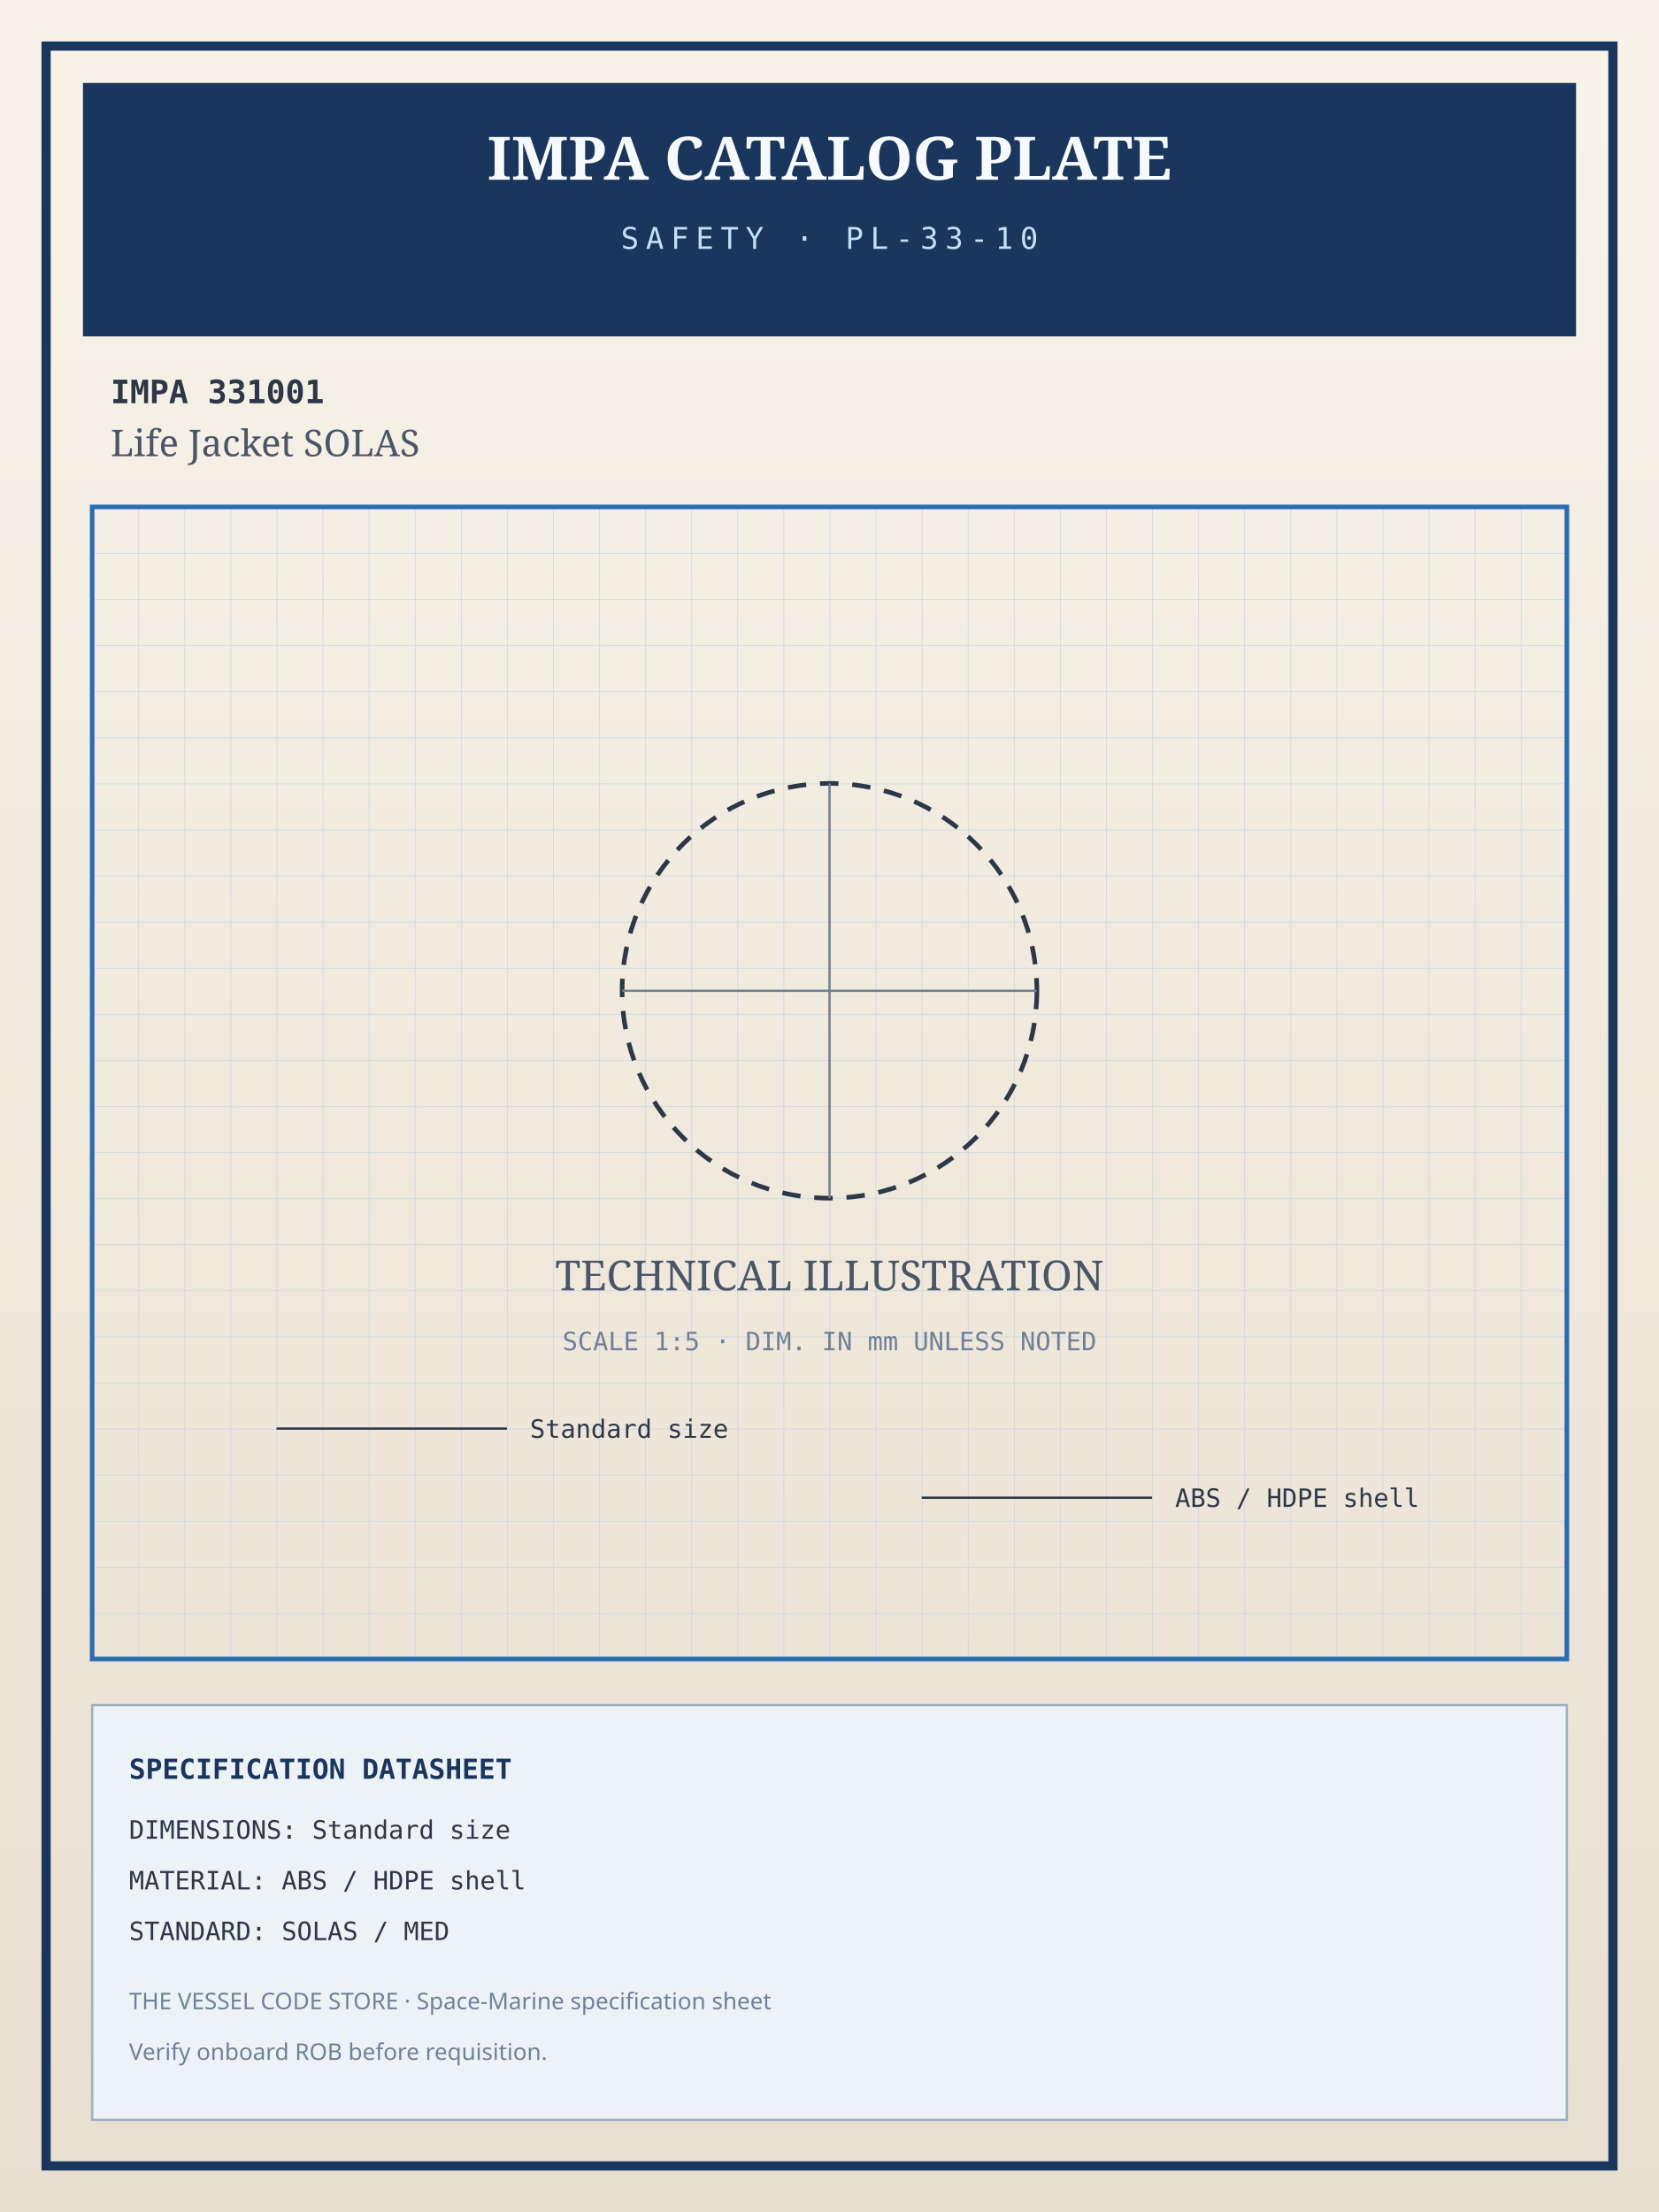
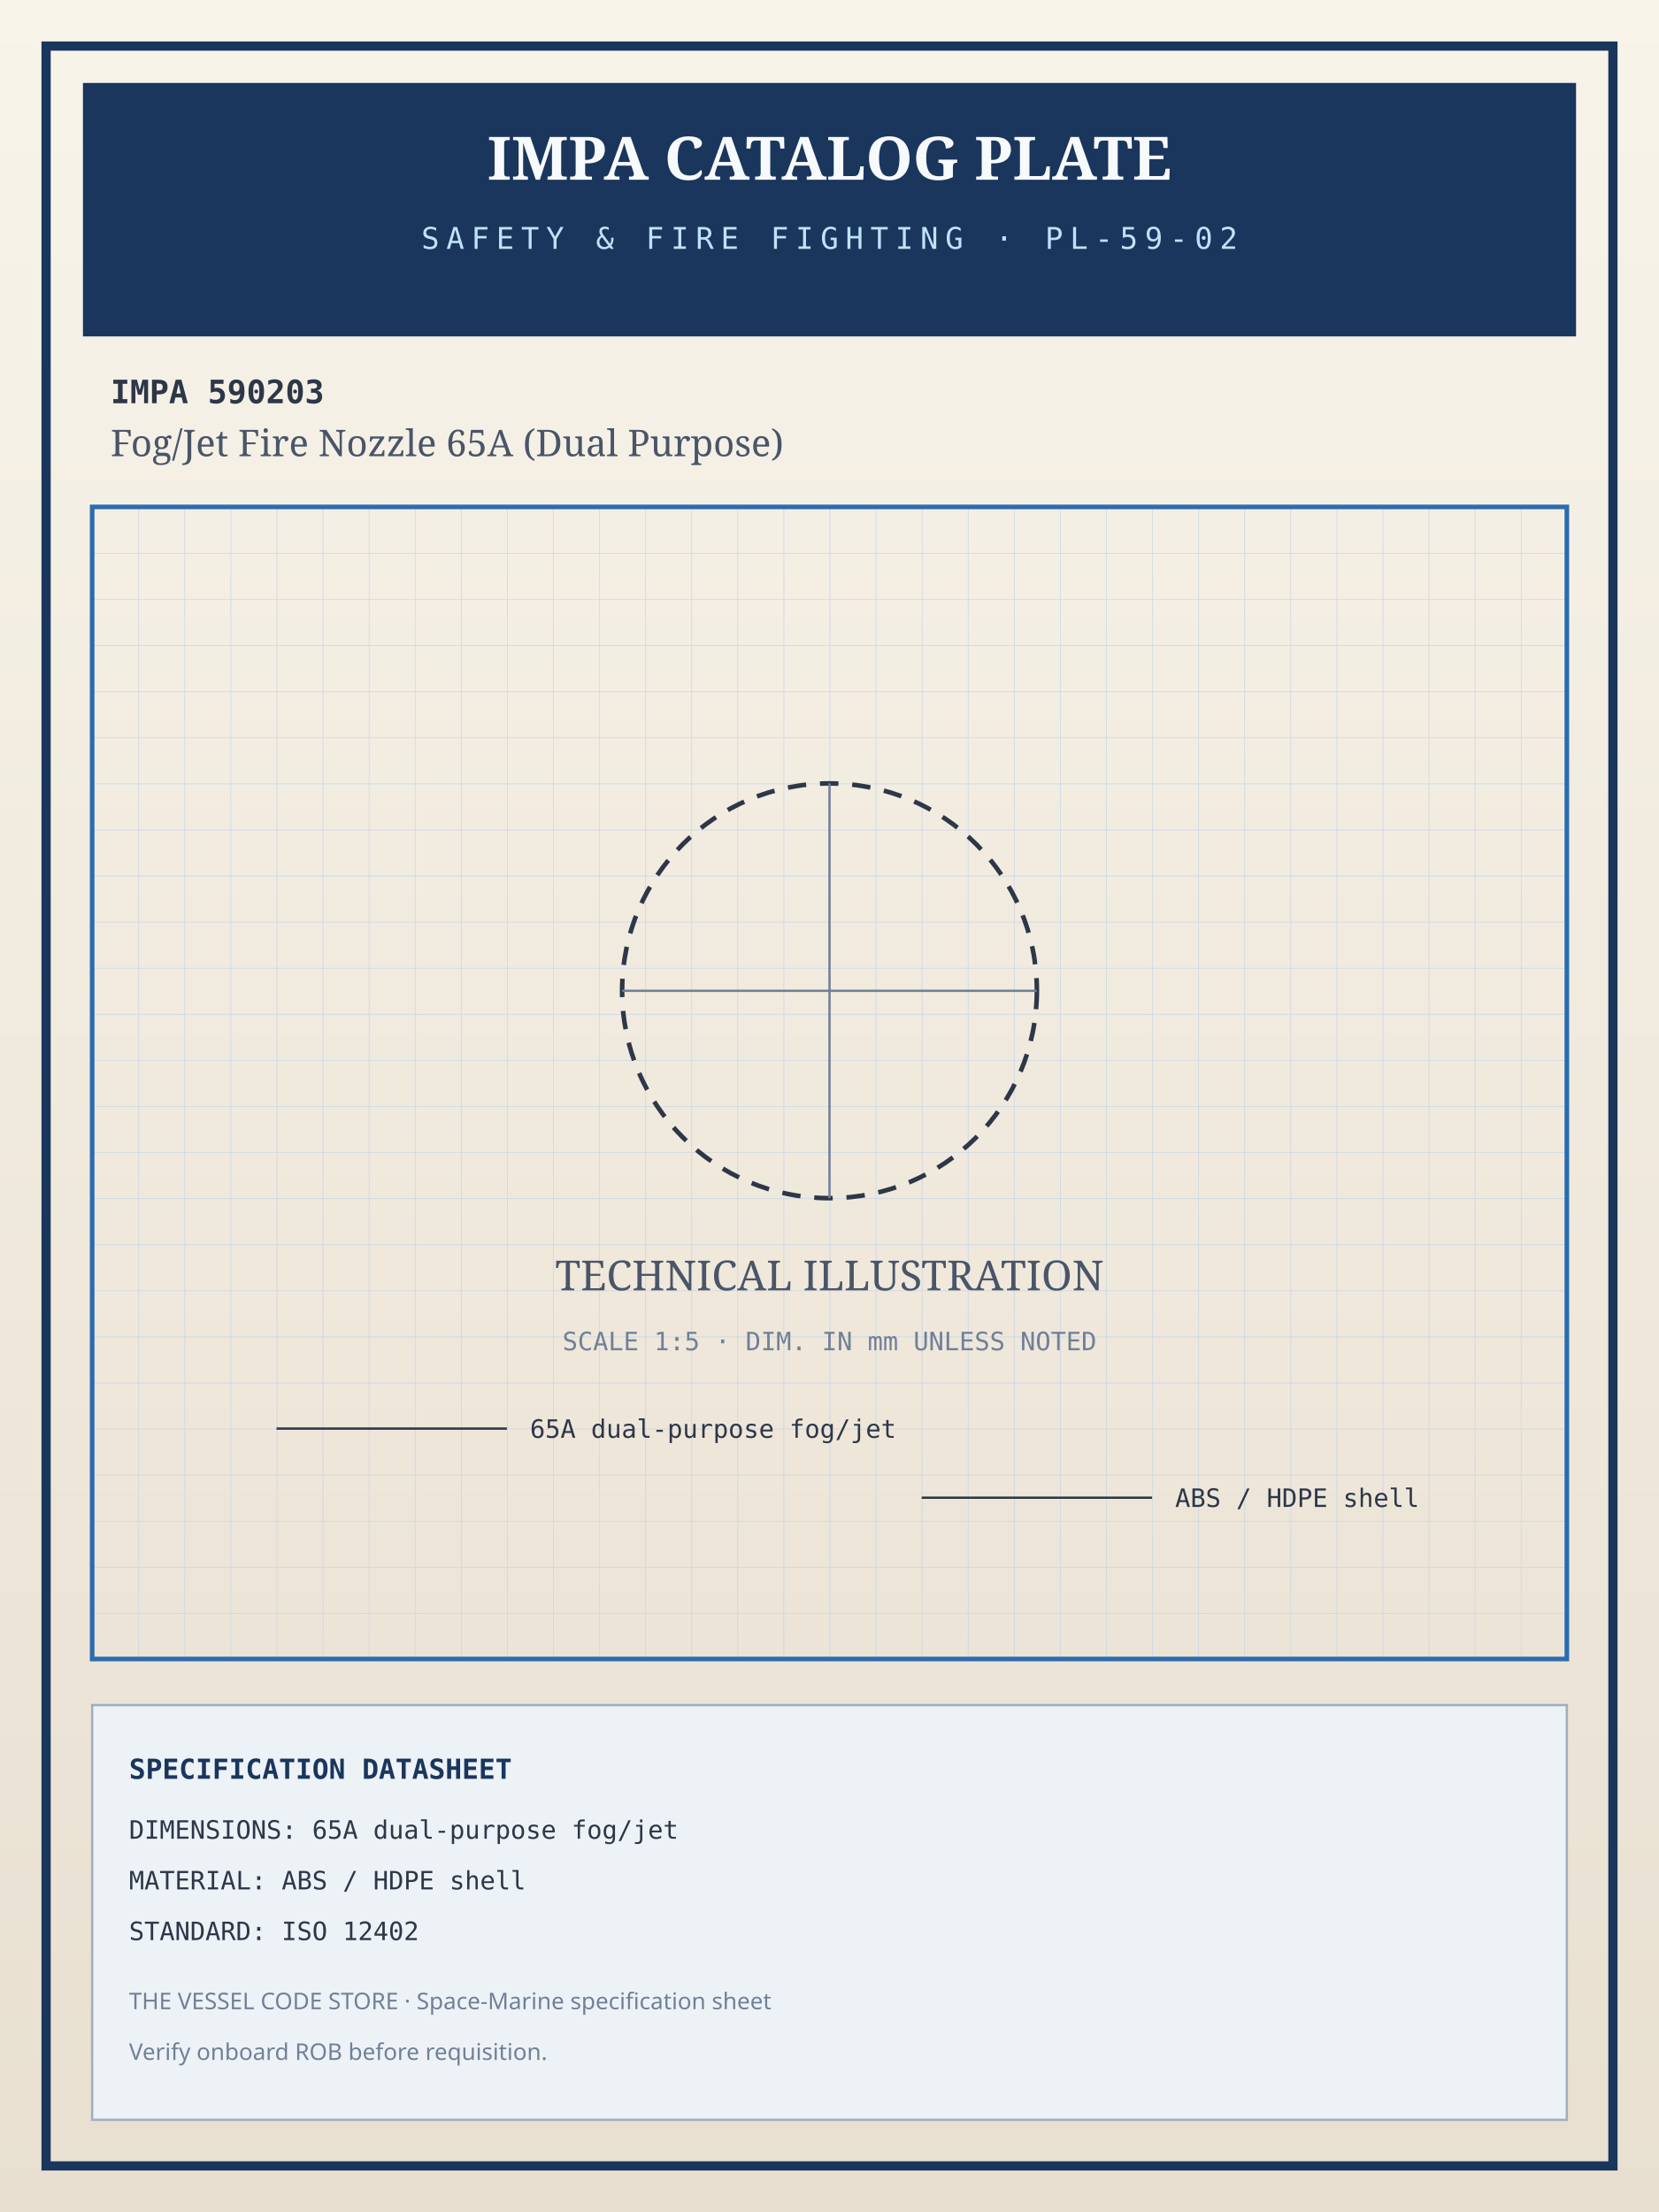
- <svg xmlns="http://www.w3.org/2000/svg" viewBox="0 0 720 960" role="img" aria-label="Life Jacket SOLAS catalog plate">
+ <svg xmlns="http://www.w3.org/2000/svg" viewBox="0 0 720 960" role="img" aria-label="Fog/Jet Fire Nozzle 65A (Dual Purpose) catalog plate">
  <defs>
-     <pattern id="grid-331001" width="20" height="20" patternUnits="userSpaceOnUse">
+     <pattern id="grid-590203" width="20" height="20" patternUnits="userSpaceOnUse">
      <path d="M 20 0 L 0 0 0 20" fill="none" stroke="#c5d4e8" stroke-width="0.5" />
    </pattern>
-     <linearGradient id="paper-331001" x1="0" y1="0" x2="0" y2="1">
+     <linearGradient id="paper-590203" x1="0" y1="0" x2="0" y2="1">
      <stop offset="0%" stop-color="#f8f4ea" />
      <stop offset="100%" stop-color="#e8dfd0" />
    </linearGradient>
  </defs>
-   <rect width="720" height="960" fill="url(#paper-331001)" />
+   <rect width="720" height="960" fill="url(#paper-590203)" />
  <rect x="20" y="20" width="680" height="920" fill="none" stroke="#1a365d" stroke-width="4" />
  <rect x="36" y="36" width="648" height="110" fill="#1a365d" />
  <text x="360" y="78" text-anchor="middle" fill="#f7fafc" font-family="Georgia, serif" font-size="26" font-weight="700">IMPA CATALOG PLATE</text>
-   <text x="360" y="108" text-anchor="middle" fill="#bee3f8" font-family="ui-monospace, monospace" font-size="13" letter-spacing="3">SAFETY · PL-33-10</text>
-   <text x="48" y="175" fill="#2d3748" font-family="ui-monospace,monospace" font-size="14" font-weight="700">IMPA 331001</text>
-   <text x="48" y="198" fill="#4a5568" font-family="Georgia,serif" font-size="16">Life Jacket SOLAS</text>
-   <rect x="40" y="220" width="640" height="500" fill="url(#grid-331001)" stroke="#2b6cb0" stroke-width="2" />
+   <text x="360" y="108" text-anchor="middle" fill="#bee3f8" font-family="ui-monospace, monospace" font-size="13" letter-spacing="3">SAFETY &amp; FIRE FIGHTING · PL-59-02</text>
+   <text x="48" y="175" fill="#2d3748" font-family="ui-monospace,monospace" font-size="14" font-weight="700">IMPA 590203</text>
+   <text x="48" y="198" fill="#4a5568" font-family="Georgia,serif" font-size="16">Fog/Jet Fire Nozzle 65A (Dual Purpose)</text>
+   <rect x="40" y="220" width="640" height="500" fill="url(#grid-590203)" stroke="#2b6cb0" stroke-width="2" />
  <circle cx="360" cy="430" r="90" fill="none" stroke="#2d3748" stroke-width="2" stroke-dasharray="8 6" />
  <line x1="270" y1="430" x2="450" y2="430" stroke="#718096" stroke-width="1" />
  <line x1="360" y1="340" x2="360" y2="520" stroke="#718096" stroke-width="1" />
  <text x="360" y="560" text-anchor="middle" fill="#4a5568" font-family="Georgia, serif" font-size="18">TECHNICAL ILLUSTRATION</text>
  <text x="360" y="586" text-anchor="middle" fill="#718096" font-family="ui-monospace, monospace" font-size="11">SCALE 1:5 · DIM. IN mm UNLESS NOTED</text>
  <line x1="120" y1="620" x2="220" y2="620" stroke="#2d3748" stroke-width="1" />
-   <text x="230" y="624" fill="#2d3748" font-family="ui-monospace,monospace" font-size="11">Standard size</text>
+   <text x="230" y="624" fill="#2d3748" font-family="ui-monospace,monospace" font-size="11">65A dual-purpose fog/jet</text>
  <line x1="400" y1="650" x2="500" y2="650" stroke="#2d3748" stroke-width="1" />
  <text x="510" y="654" fill="#2d3748" font-family="ui-monospace,monospace" font-size="11">ABS / HDPE shell</text>
  <rect x="40" y="740" width="640" height="180" fill="#edf2f7" stroke="#a0aec0" stroke-width="1" />
  <text x="56" y="772" fill="#1a365d" font-family="ui-monospace,monospace" font-size="12" font-weight="700">SPECIFICATION DATASHEET</text>
-   <text x="56" y="798" fill="#2d3748" font-family="ui-monospace,monospace" font-size="11">DIMENSIONS: Standard size</text>
+   <text x="56" y="798" fill="#2d3748" font-family="ui-monospace,monospace" font-size="11">DIMENSIONS: 65A dual-purpose fog/jet</text>
  <text x="56" y="820" fill="#2d3748" font-family="ui-monospace,monospace" font-size="11">MATERIAL: ABS / HDPE shell</text>
-   <text x="56" y="842" fill="#2d3748" font-family="ui-monospace,monospace" font-size="11">STANDARD: SOLAS / MED</text>
+   <text x="56" y="842" fill="#2d3748" font-family="ui-monospace,monospace" font-size="11">STANDARD: ISO 12402</text>
  <text x="56" y="872" fill="#718096" font-family="ui-sans-serif,system-ui" font-size="10">THE VESSEL CODE STORE · Space-Marine specification sheet</text>
  <text x="56" y="894" fill="#718096" font-family="ui-sans-serif,system-ui" font-size="10">Verify onboard ROB before requisition.</text>
</svg>
